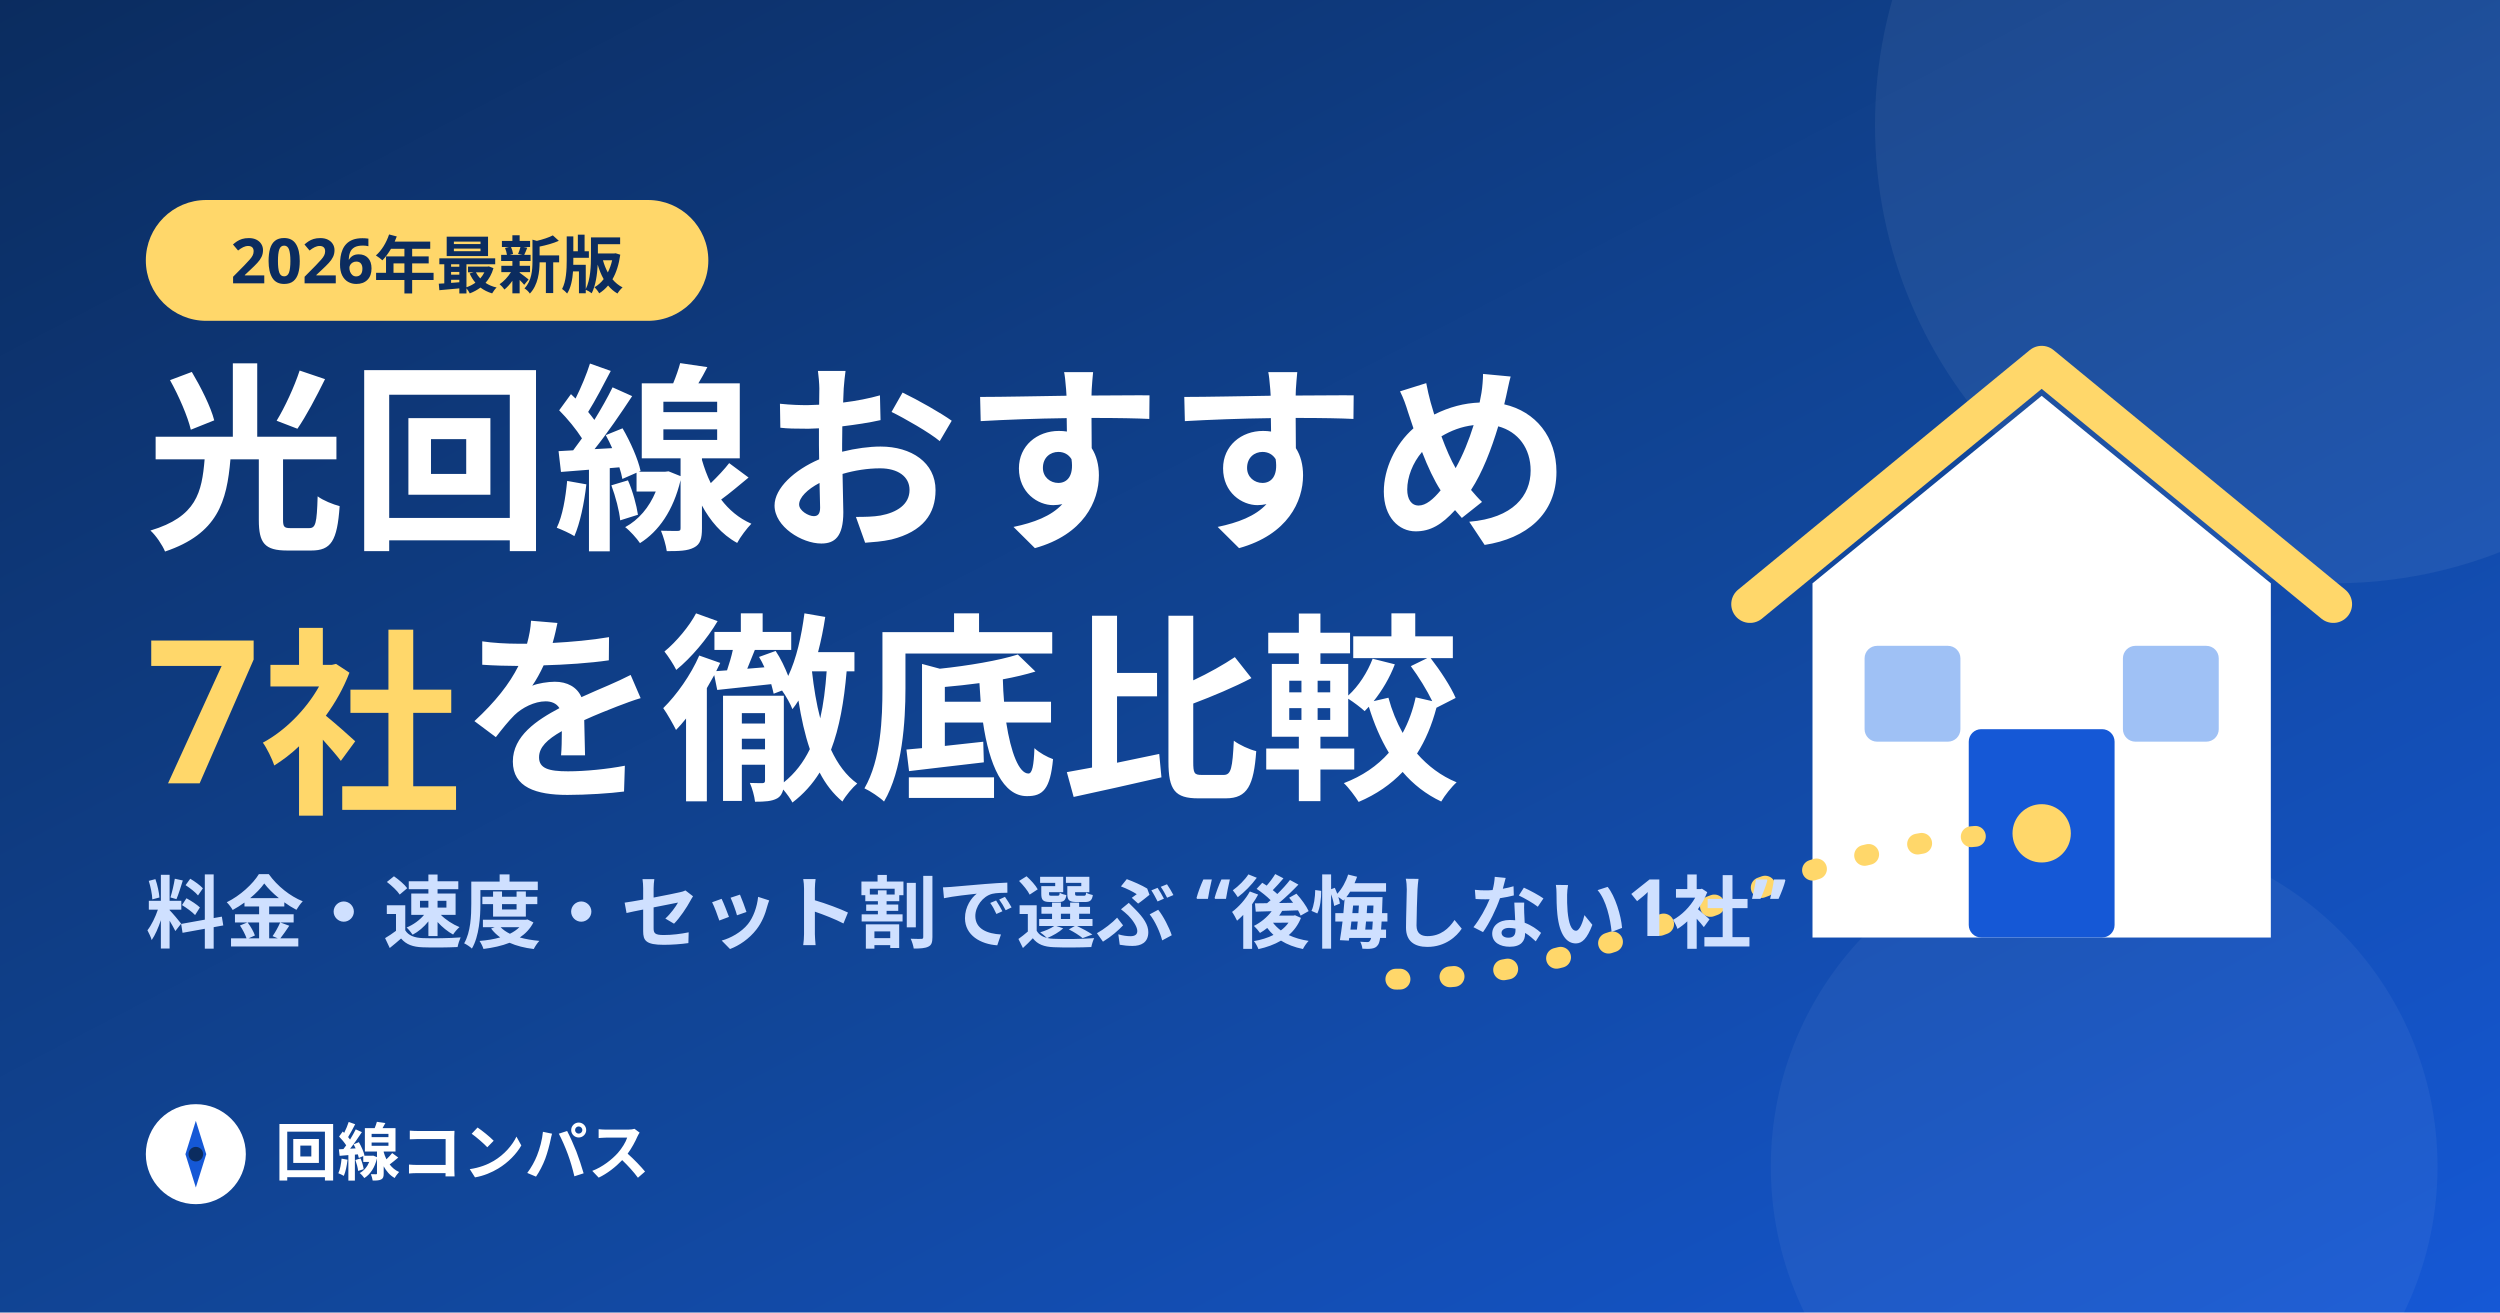
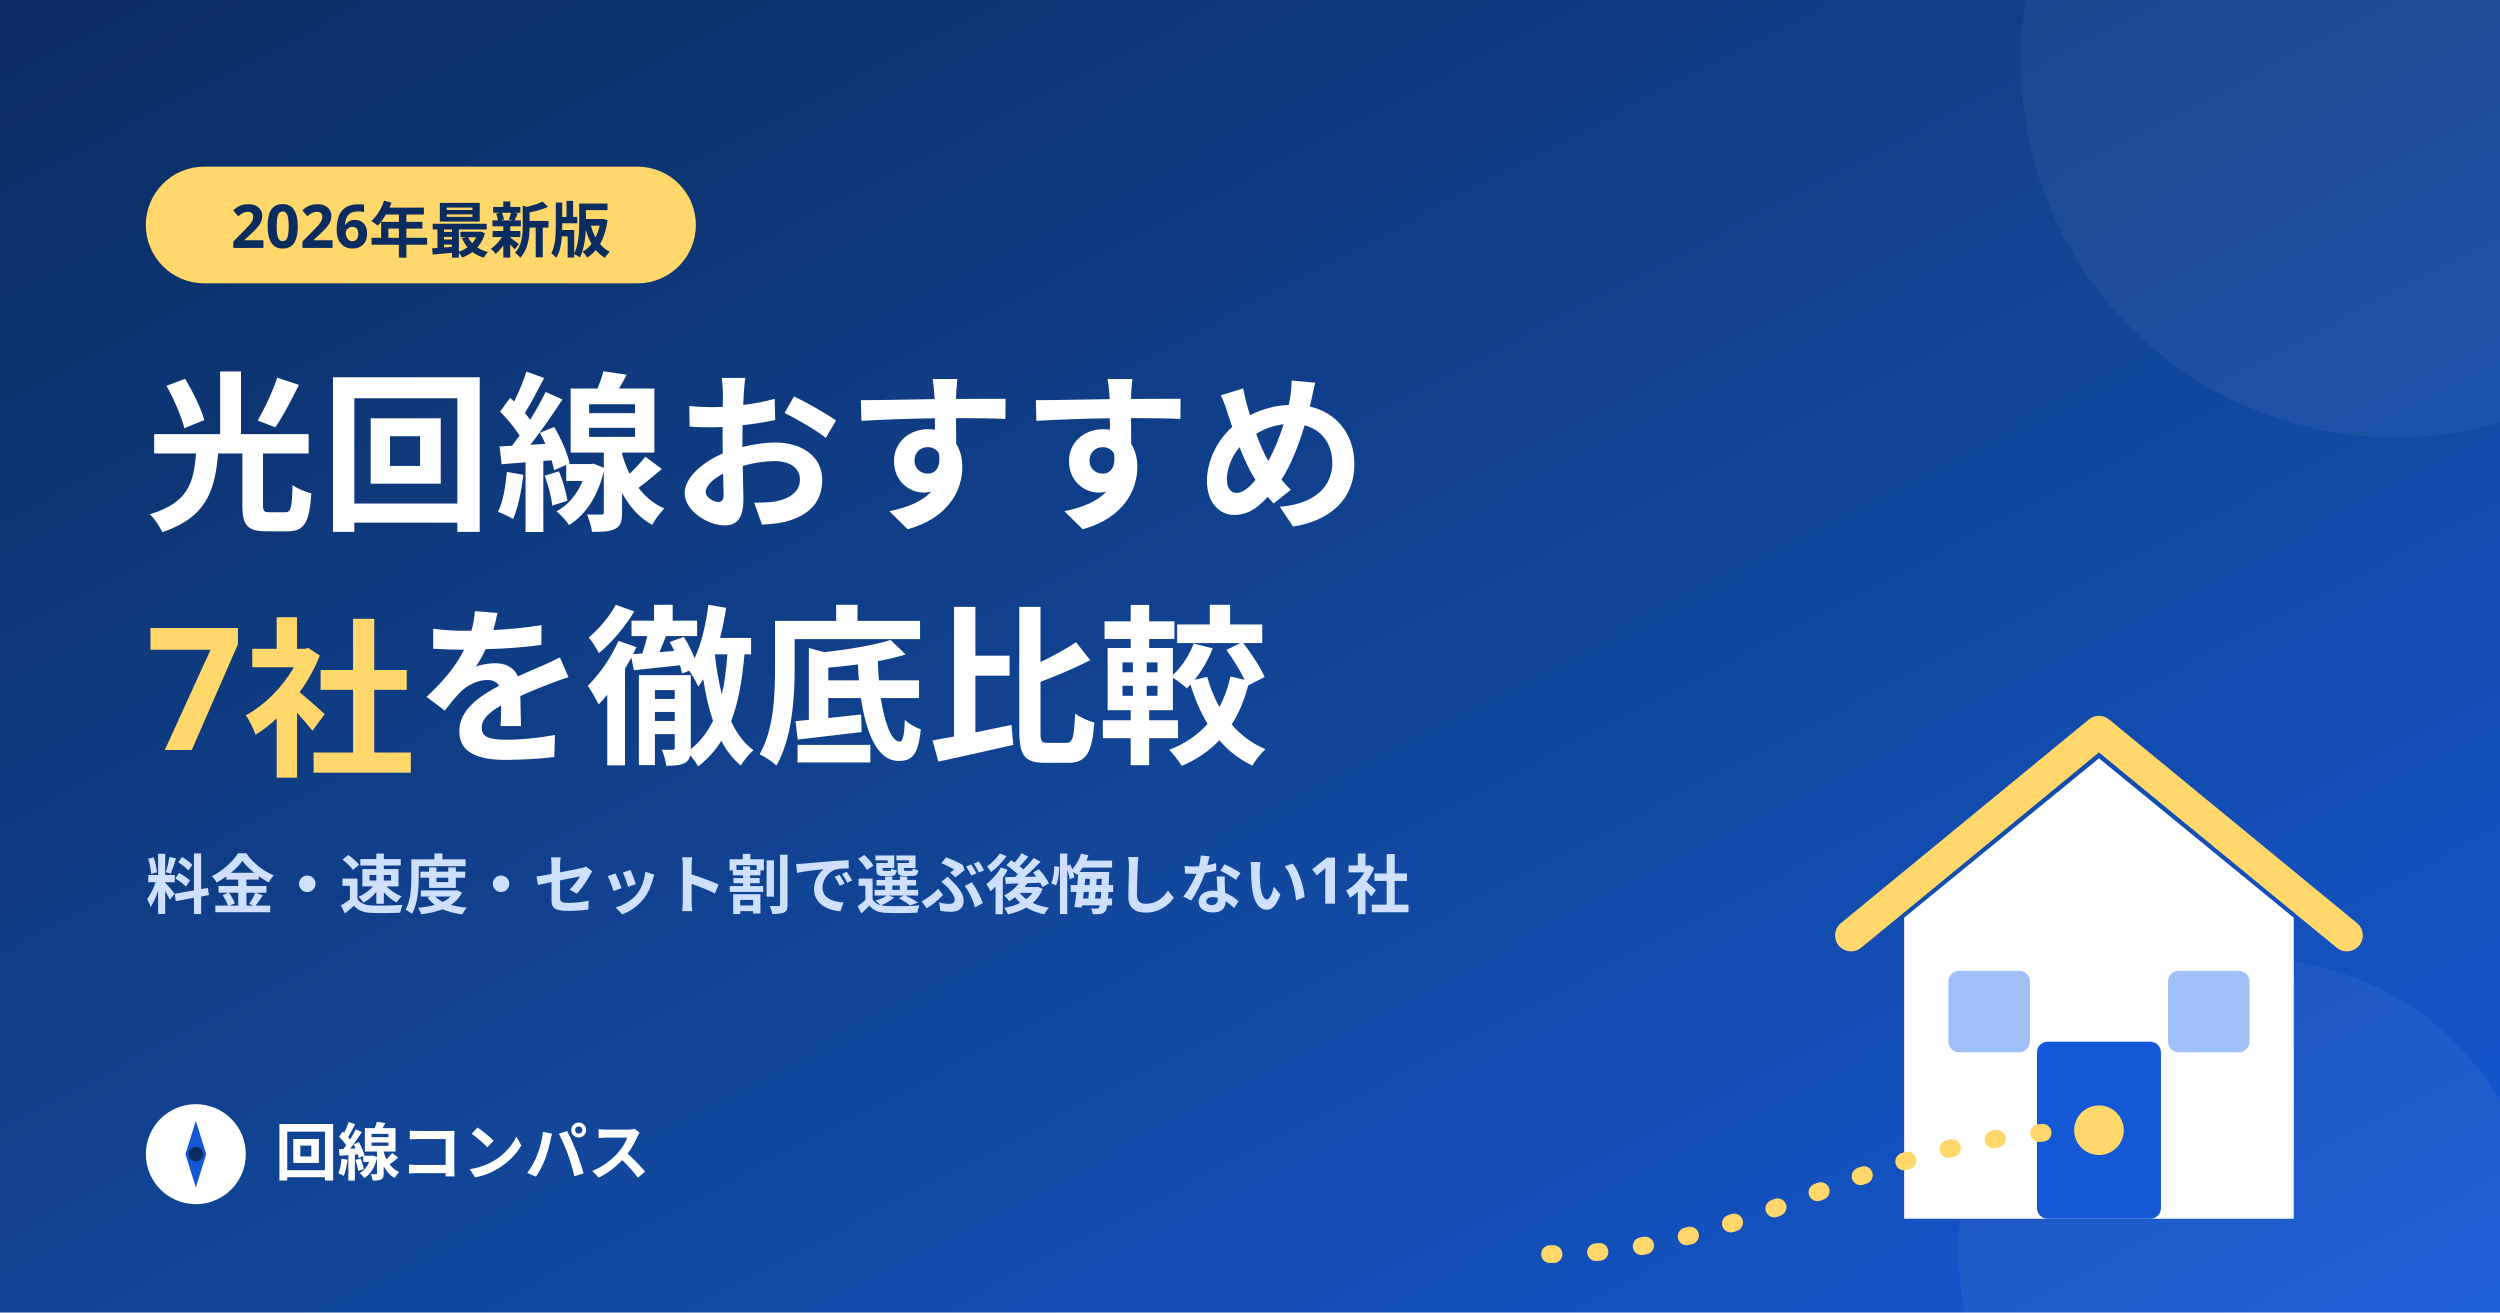
<svg xmlns="http://www.w3.org/2000/svg" viewBox="0 0 1200 630" role="img" aria-label="光回線おすすめ7社を徹底比較" font-family="'Noto Sans JP','Hiragino Sans','Yu Gothic',Meiryo,sans-serif">
  <defs>
    <linearGradient id="bg" x1="0" y1="0" x2="1" y2="1">
      <stop offset="0" stop-color="#0b2c5f" />
      <stop offset=".55" stop-color="#114699" />
      <stop offset="1" stop-color="#1558d6" />
    </linearGradient>
  </defs>
  <rect width="1200" height="630" fill="url(#bg)" />
-   <circle cx="1120" cy="60" r="220" fill="#ffffff" opacity=".06" />
-   <circle cx="1010" cy="560" r="160" fill="#ffffff" opacity=".05" />
-   <g transform="translate(830,150)">
+   <circle cx="1150" cy="30" r="180" fill="#ffffff" opacity=".05" />
+   <circle cx="1080" cy="600" r="140" fill="#ffffff" opacity=".05" />
+   <g transform="translate(880, 330) scale(0.85)">
    <path d="M40 130 L150 40 L260 130 V300 H40 Z" fill="#ffffff" />
    <path d="M10 140 L150 25 L290 140" fill="none" stroke="#ffd76a" stroke-width="18" stroke-linecap="round" stroke-linejoin="round" />
    <rect x="115" y="200" width="70" height="100" rx="6" fill="#1558d6" />
    <rect x="65" y="160" width="46" height="46" rx="6" fill="#9fc1f5" />
    <rect x="189" y="160" width="46" height="46" rx="6" fill="#9fc1f5" />
    <path d="M-160 320 C -40 320, 20 250, 150 250" fill="none" stroke="#ffd76a" stroke-width="10" stroke-linecap="round" stroke-dasharray="2 24" />
    <circle cx="150" cy="250" r="14" fill="#ffd76a" />
  </g>
-   <rect x="70" y="96" width="270" height="58" rx="29" fill="#ffd76a" />
-   <text x="205" y="136" text-anchor="middle" font-size="30" font-weight="800" fill="#0b2c5f">2026年最新版</text>
-   <text x="70" y="256" font-size="96" font-weight="800" fill="#ffffff" letter-spacing="2">光回線おすすめ</text>
-   <text x="70" y="376" font-size="96" font-weight="800" fill="#ffffff">
+   <rect x="70" y="80" width="264" height="56" rx="28" fill="#ffd76a" />
+   <text x="202" y="119" text-anchor="middle" font-size="29" font-weight="800" fill="#0b2c5f">2026年最新版</text>
+   <text x="70" y="248" font-size="82" font-weight="800" fill="#ffffff" letter-spacing="2">光回線おすすめ</text>
+   <text x="70" y="360" font-size="82" font-weight="800" fill="#ffffff">
    <tspan fill="#ffd76a">7社</tspan>を徹底比較</text>
-   <text x="70" y="452" font-size="38" font-weight="600" fill="#cfe0ff">料金・速度・セット割で選ぶ “後悔しない1社”</text>
+   <text x="70" y="436" font-size="31" font-weight="600" fill="#cfe0ff">料金・速度・セット割で選ぶ後悔しない1社</text>
  <g transform="translate(70,530)">
    <circle cx="24" cy="24" r="24" fill="#ffffff" />
    <polygon points="24,8 29,24 24,40 19,24" fill="#1558d6" />
    <circle cx="24" cy="24" r="3.5" fill="#0b2c5f" />
    <text x="62" y="34" font-size="30" font-weight="800" fill="#ffffff">回線コンパス</text>
  </g>
</svg>
